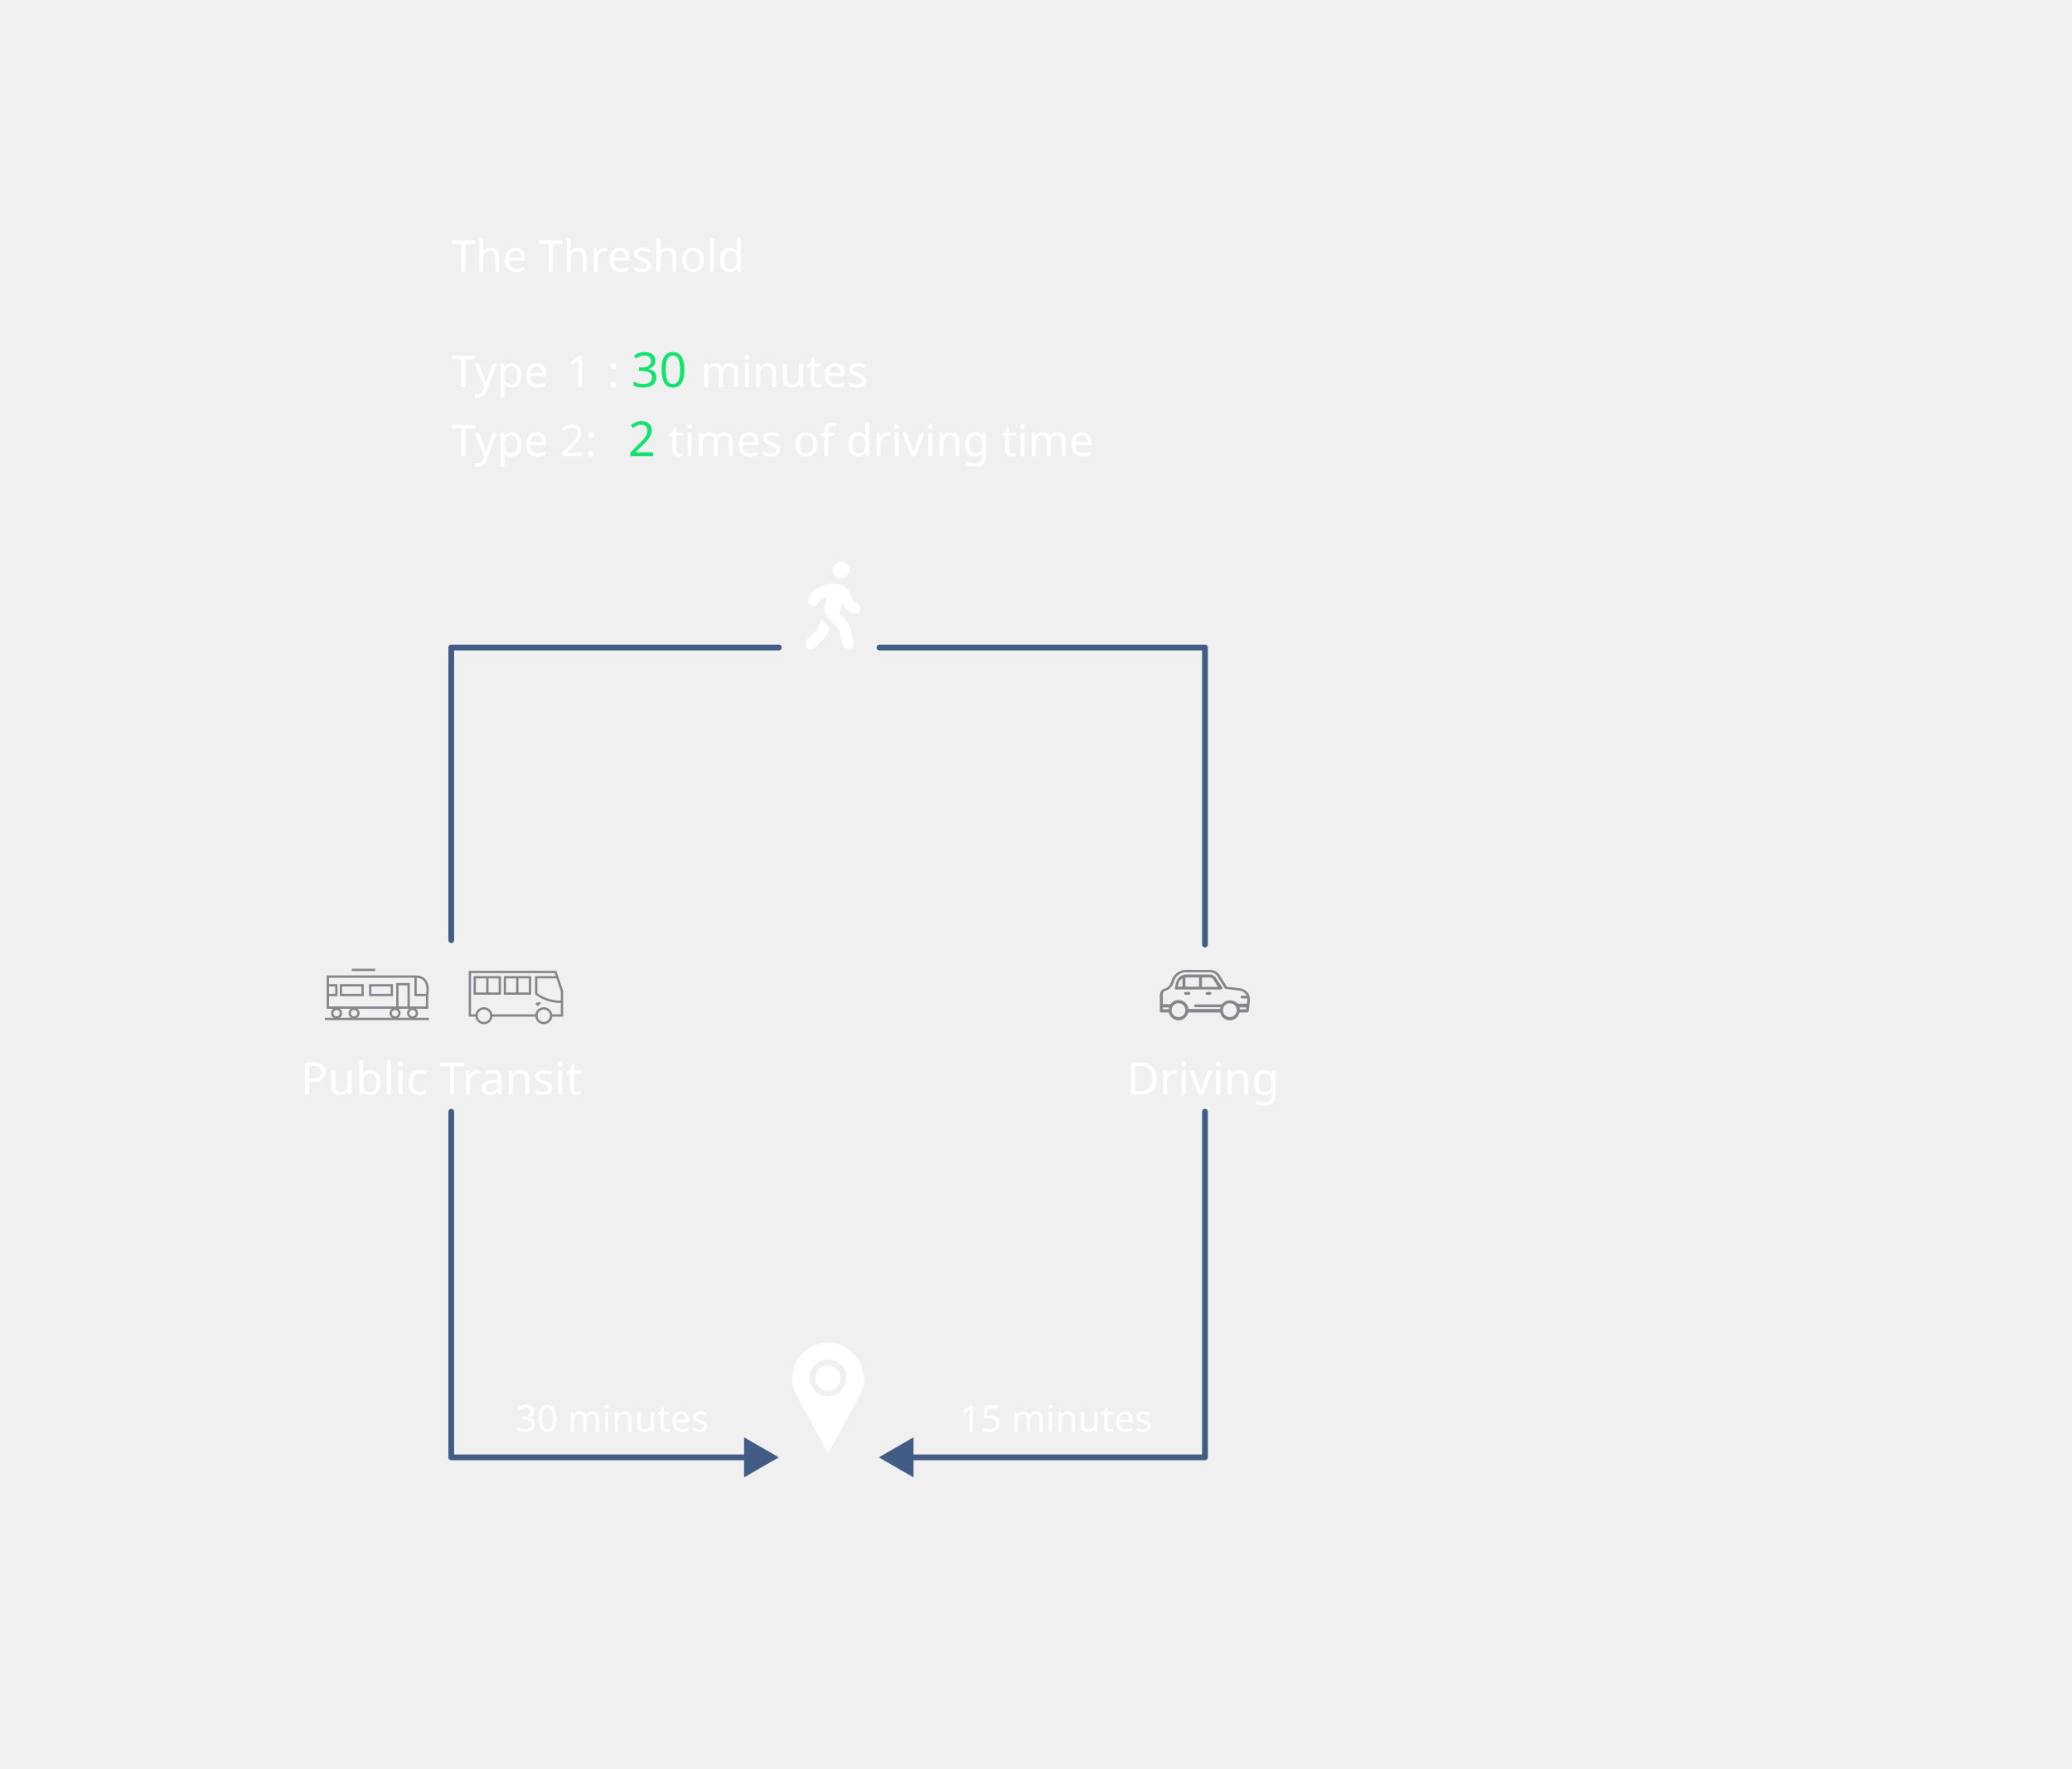
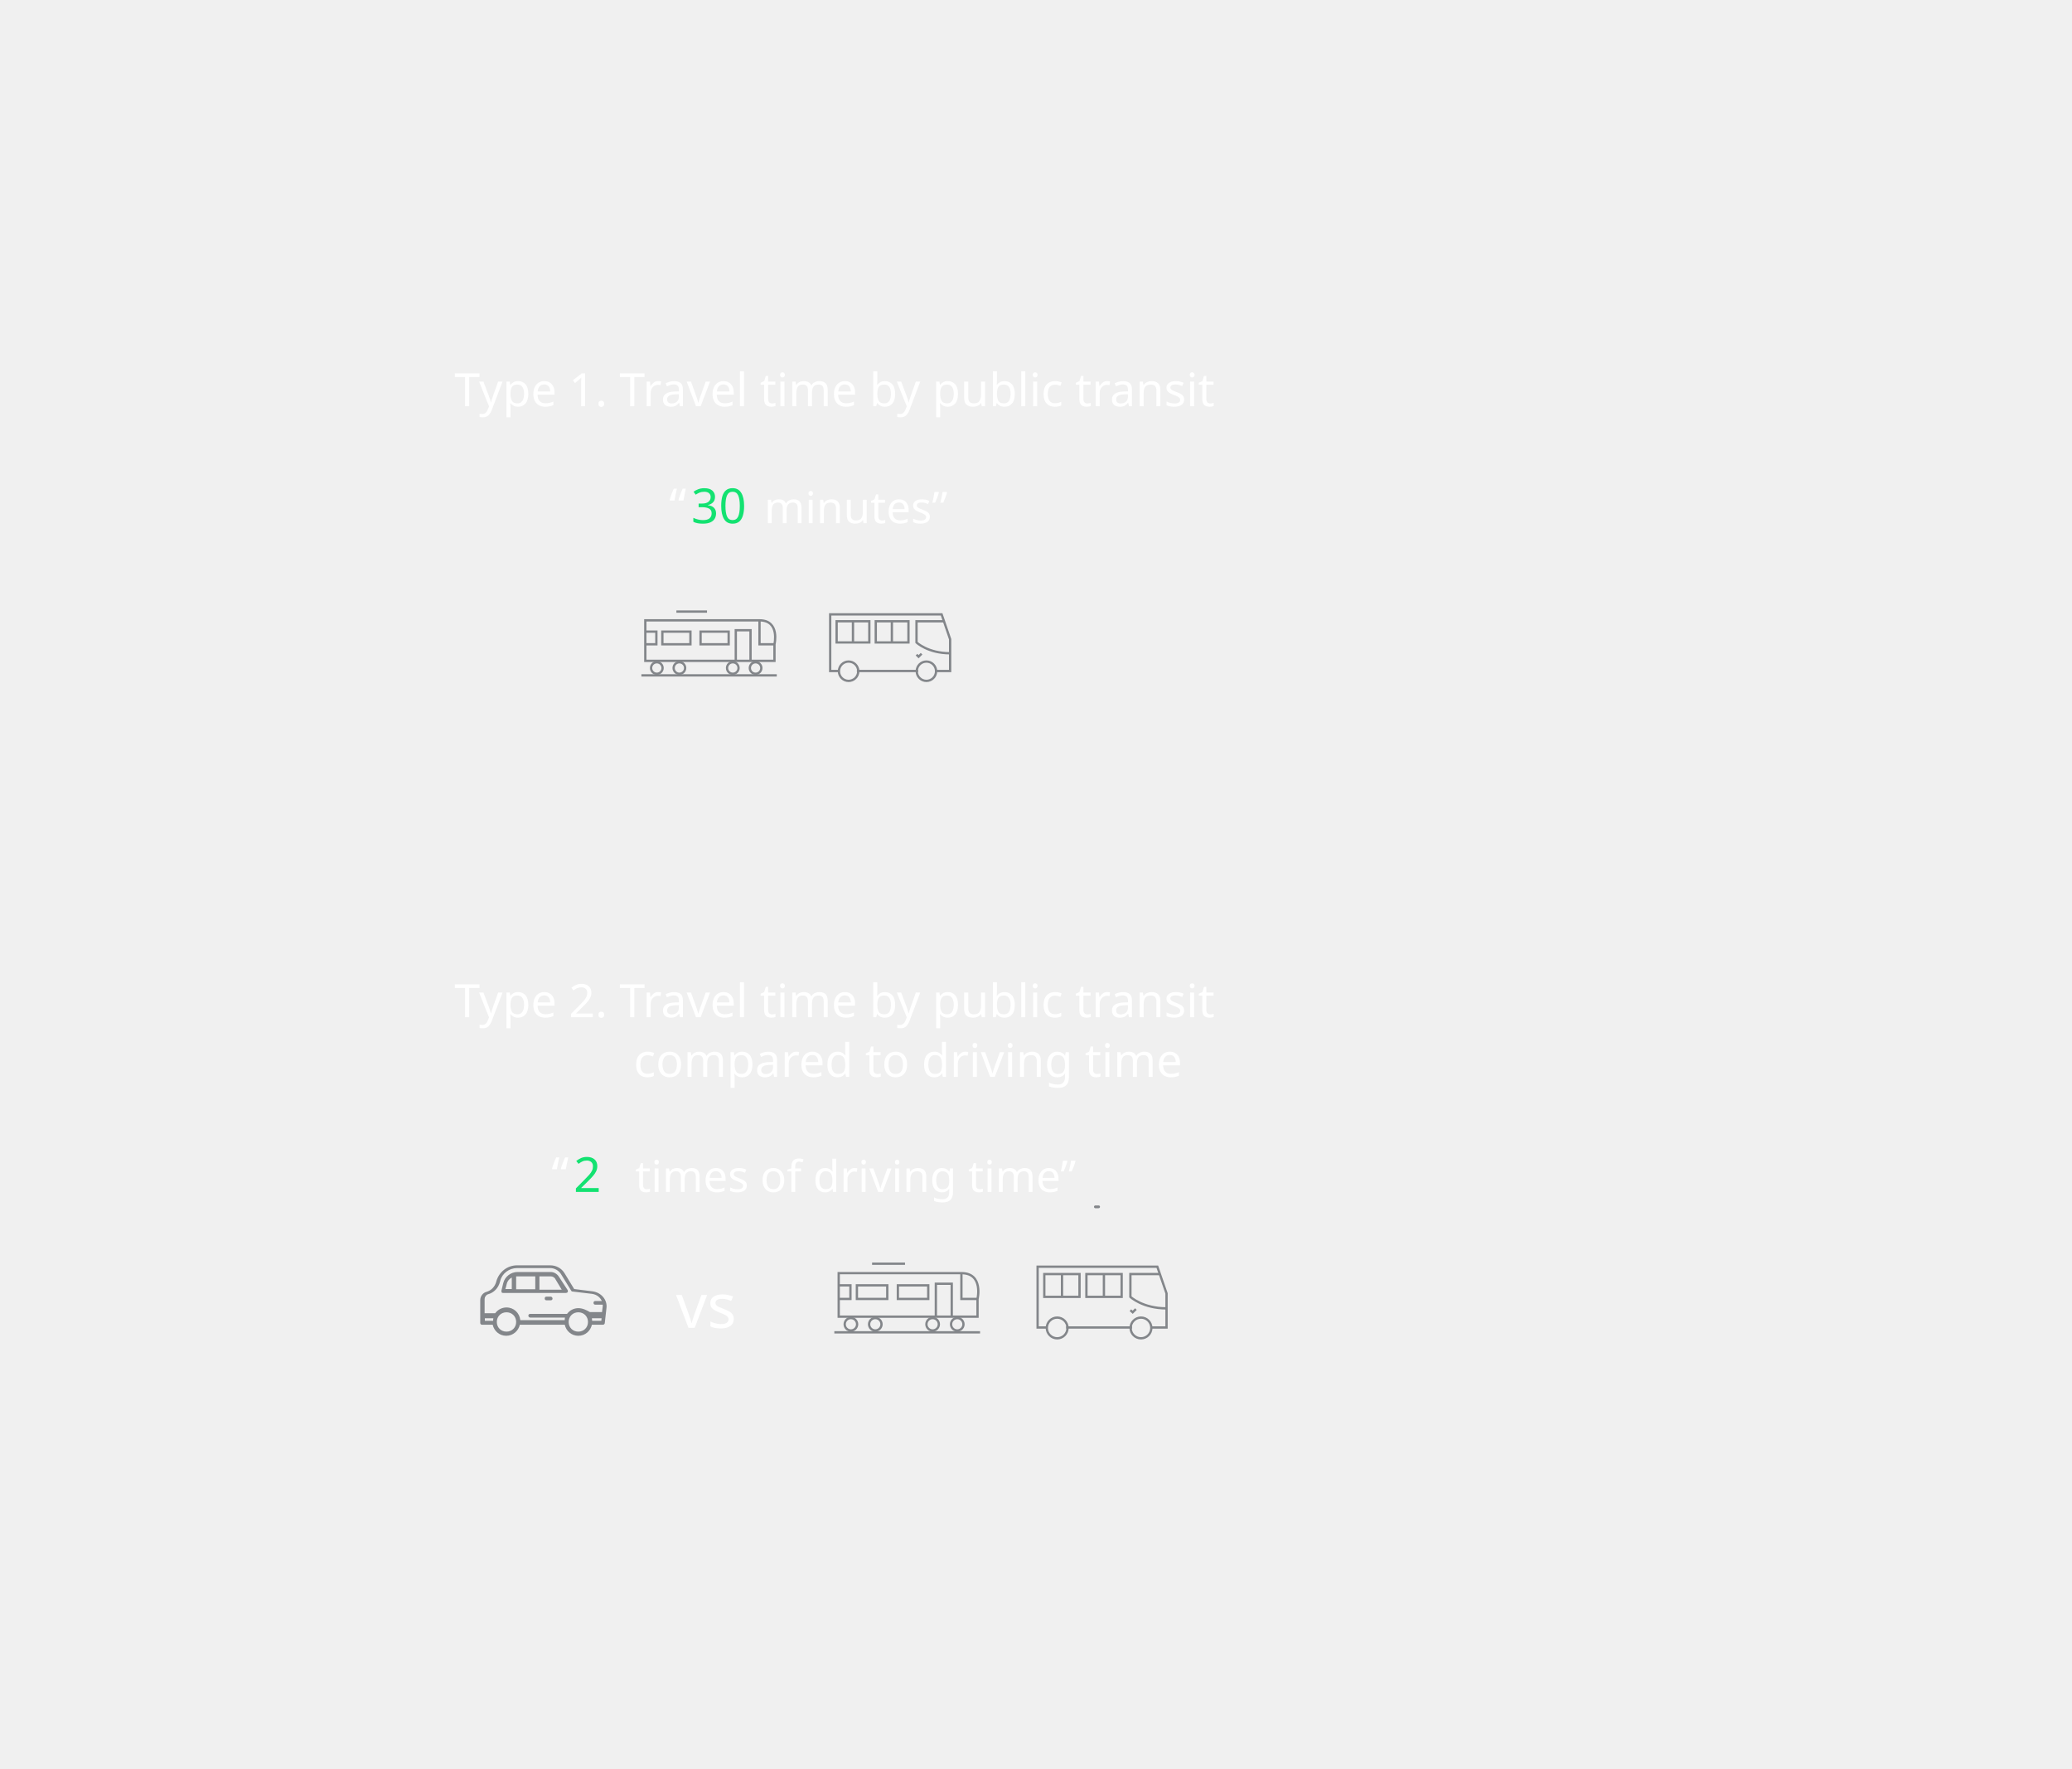
<svg xmlns="http://www.w3.org/2000/svg" version="1.1" id="Layer_1" x="0px" y="0px" viewBox="0 0 900 768" style="enable-background:new 0 0 900 768;" xml:space="preserve">
  <style type="text/css">
- 	.st0{fill:none;stroke:#415D86;stroke-width:2;stroke-miterlimit:10;}
+ 	.st0{enable-background:new    ;}
	.st1{fill:#FFFFFF;}
	.st2{font-family:'ArialRoundedMTBold';}
- 	.st3{font-size:19.505px;}
- 	.st4{enable-background:new    ;}
+ 	.st3{font-size:21px;}
+ 	.st4{fill:#13E271;}
	.st5{font-size:19px;}
- 	.st6{letter-spacing:1;}
- 	.st7{fill:#13E271;}
- 	.st8{font-size:21px;}
- 	.st9{fill:none;stroke:#83868A;stroke-miterlimit:10;}
- 	.st10{fill:none;stroke:#415D86;stroke-width:2.5;stroke-linecap:round;stroke-linejoin:round;}
- 	.st11{fill:#415D86;}
- 	.st12{font-size:16px;}
- 	.st13{fill:#83868A;}
+ 	.st6{font-size:26.604px;}
+ 	.st7{fill:none;stroke:#83868A;stroke-miterlimit:10;}
+ 	.st8{fill:none;stroke:#415D86;stroke-width:2;stroke-miterlimit:10;}
+ 	.st9{fill:#83868A;}
+ 	.st10{fill:none;}
+ 	.st11{font-size:20px;}
</style>
-   <path class="st0" d="M523.4,295.8" />
-   <path d="M523.4,313.3" />
-   <path d="M523.4,313.3" />
-   <path class="st0" d="M523.4,411.3" />
-   <g>
-     <text transform="matrix(1 0 0 1 130.5559 475.3611)" class="st1 st2 st3">Public Transit</text>
-   </g>
-   <text transform="matrix(1 0 0 1 195.9976 168.0957)" class="st4">
-     <tspan x="0" y="0" class="st1 st2 st5">Type </tspan>
-     <tspan x="50.1" y="0" class="st1 st2 st5 st6">1</tspan>
-     <tspan x="62.9" y="0" class="st1 st2 st5"> : </tspan>
-     <tspan x="78.3" y="0" class="st7 st2 st8">30</tspan>
-     <tspan x="103.3" y="0" class="st1 st2 st5"> minutes </tspan>
-     <tspan x="0" y="30" class="st1 st2 st5">Type 2:  </tspan>
-     <tspan x="76.8" y="30" class="st7 st2 st8">2</tspan>
-     <tspan x="89.3" y="30" class="st1 st2 st5"> times of driving time</tspan>
+   <text transform="matrix(1 0 0 1 290.6205 227.2164)" class="st0">
+     <tspan x="0" y="0" class="st1 st2 st3">“</tspan>
+     <tspan x="9.6" y="0" class="st4 st2 st3">30</tspan>
  </text>
-   <g>
-     <text transform="matrix(1 0 0 1 196.0002 117.9607)" class="st1 st2 st5">The Threshold</text>
-   </g>
+   <text transform="matrix(1 0 0 1 326.9815 227.2164)" class="st1 st2 st5"> minutes” </text>
+   <text transform="matrix(1 0 0 1 293.6508 576.6599)" class="st1 st2 st6">vs</text>
  <g>
    <g>
-       <path class="st9" d="M180.5,424.1c-12.7,0-25.4,0-38.1,0v13.5h43.1v-5.5C185.5,432.1,187.4,424.1,180.5,424.1z" />
-       <rect x="148.1" y="427.9" class="st9" width="9.4" height="4.2" />
-       <path class="st9" d="M141.4,427.9" />
-       <path class="st9" d="M141.4,432.1" />
-       <polyline class="st9" points="142.4,427.9 146.1,427.9 146.1,432.1 142.4,432.1   " />
-       <rect x="160.8" y="427.9" class="st9" width="9.4" height="4.2" />
-       <polyline class="st9" points="172.6,437.6 172.6,427.4 177.5,427.4 177.5,437.6   " />
-       <polyline class="st9" points="180.5,424.1 180.5,432.1 185.5,432.1   " />
-       <line class="st9" x1="152.8" y1="421.2" x2="163" y2="421.2" />
-       <circle class="st9" cx="146.2" cy="440" r="1.9" />
-       <circle class="st9" cx="153.8" cy="440" r="1.9" />
-       <circle class="st9" cx="171.6" cy="440" r="1.9" />
-       <circle class="st9" cx="179.2" cy="440" r="1.9" />
-       <line class="st9" x1="186.3" y1="442.5" x2="141.1" y2="442.5" />
+       <g>
+         <path class="st7" d="M329.9,269.4c-16.5,0-33.1,0-49.6,0v17.6h56.1v-7.2C336.4,279.8,338.9,269.4,329.9,269.4z" />
+         <rect x="287.7" y="274.3" class="st7" width="12.2" height="5.5" />
+         <path class="st7" d="M279,274.3" />
+         <path class="st7" d="M279,279.8" />
+         <polyline class="st7" points="280.3,274.3 285.1,274.3 285.1,279.8 280.3,279.8    " />
+         <rect x="304.3" y="274.3" class="st7" width="12.2" height="5.5" />
+         <polyline class="st7" points="319.6,286.9 319.6,273.7 326,273.7 326,286.9    " />
+         <polyline class="st7" points="329.9,269.4 329.9,279.8 336.4,279.8    " />
+         <line class="st7" x1="293.8" y1="265.6" x2="307.1" y2="265.6" />
+         <circle class="st7" cx="285.3" cy="290.1" r="2.5" />
+         <circle class="st7" cx="295.1" cy="290.1" r="2.5" />
+         <circle class="st7" cx="318.3" cy="290.1" r="2.5" />
+         <circle class="st7" cx="328.2" cy="290.1" r="2.5" />
+         <line class="st7" x1="337.4" y1="293.3" x2="278.6" y2="293.3" />
+       </g>
+     </g>
+     <g>
+       <g>
+         <polyline class="st7" points="364.7,291.4 360.6,291.4 360.6,266.8 409,266.8 412.7,277.6 412.7,289.8 412.7,291.4 406.2,291.4         " />
+         <line class="st7" x1="398.8" y1="291.4" x2="372.2" y2="291.4" />
+         <path class="st7" d="M410.1,269.8h-12v9.2c0,0,4.9,4.7,14.6,4.7" />
+         <rect x="363.4" y="269.8" class="st7" width="14.2" height="9.2" />
+         <line class="st7" x1="370.5" y1="269.8" x2="370.5" y2="279" />
+         <rect x="380.4" y="269.8" class="st7" width="14.2" height="9.2" />
+         <line class="st7" x1="387.4" y1="269.8" x2="387.4" y2="279" />
+         <circle class="st7" cx="368.6" cy="291.5" r="4.2" />
+         <circle class="st7" cx="402.4" cy="291.5" r="4.2" />
+         <polyline class="st7" points="398.1,284.3 399,285.2 400.3,283.9    " />
+       </g>
    </g>
  </g>
  <g>
    <g>
-       <polyline class="st9" points="207.2,441 204.1,441 204.1,422.1 241.3,422.1 244.1,430.4 244.1,439.8 244.1,441 239.1,441   " />
-       <line class="st9" x1="233.4" y1="441" x2="213" y2="441" />
-       <path class="st9" d="M242.1,424.4h-9.2v7.1c0,0,3.8,3.6,11.2,3.6" />
-       <rect x="206.2" y="424.4" class="st9" width="10.9" height="7.1" />
-       <line class="st9" x1="211.7" y1="424.4" x2="211.7" y2="431.5" />
-       <rect x="219.3" y="424.4" class="st9" width="10.9" height="7.1" />
-       <line class="st9" x1="224.7" y1="424.4" x2="224.7" y2="431.5" />
-       <circle class="st9" cx="210.2" cy="441.1" r="3.2" />
-       <circle class="st9" cx="236.2" cy="441.1" r="3.2" />
-       <polyline class="st9" points="232.9,435.6 233.6,436.3 234.6,435.3   " />
-     </g>
-   </g>
-   <g>
-     <text transform="matrix(1 0 0 1 489.3516 475.3611)" class="st1 st2 st3">Driving</text>
-   </g>
-   <g>
-     <g>
-       <path class="st1" d="M359.6,593c-3,0-5.5,2.5-5.5,5.5s2.5,5.5,5.5,5.5s5.5-2.5,5.5-5.5S362.6,593,359.6,593z" />
-       <path class="st1" d="M359.6,583.1c-8.5,0-15.5,7-15.5,15.5c0,1.4,0.2,2.8,0.6,4.2c0.1,0.5,0.3,1,0.5,1.5l0.5,1.1l14,25.8l14-25.8    l0.5-1c0.2-0.5,0.4-1,0.5-1.5c0.4-1.3,0.6-2.7,0.6-4.2C375.1,590.1,368.1,583.1,359.6,583.1z M359.6,606.3c-4.4,0-8-3.6-8-8    s3.6-8,8-8s8,3.6,8,8S364,606.3,359.6,606.3z" />
-     </g>
-   </g>
-   <g>
-     <g>
-       <polyline class="st10" points="196,482.8 196,499.1 196,522.9 196,632.9 325.8,632.9   " />
      <g>
-         <polygon class="st11" points="323.2,641.6 338.3,632.9 323.2,624.2    " />
+         <path class="st7" d="M417.6,552.9c-17.8,0-35.6,0-53.3,0v18.9h60.3v-7.7C424.6,564.1,427.3,552.9,417.6,552.9z" />
+         <rect x="372.2" y="558.2" class="st7" width="13.2" height="5.9" />
+         <path class="st7" d="M362.9,558.2" />
+         <path class="st7" d="M362.9,564.1" />
+         <polyline class="st7" points="364.3,558.2 369.4,558.2 369.4,564.1 364.3,564.1    " />
+         <rect x="390" y="558.2" class="st7" width="13.2" height="5.9" />
+         <polyline class="st7" points="406.5,571.8 406.5,557.5 413.4,557.5 413.4,571.8    " />
+         <polyline class="st7" points="417.6,552.9 417.6,564.1 424.6,564.1    " />
+         <line class="st7" x1="378.8" y1="548.8" x2="393.1" y2="548.8" />
+         <circle class="st7" cx="369.6" cy="575.1" r="2.7" />
+         <circle class="st7" cx="380.2" cy="575.1" r="2.7" />
+         <circle class="st7" cx="405.1" cy="575.1" r="2.7" />
+         <circle class="st7" cx="415.8" cy="575.1" r="2.7" />
+         <line class="st7" x1="425.7" y1="578.6" x2="362.4" y2="578.6" />
      </g>
    </g>
-   </g>
-   <polyline class="st10" points="338.3,281.2 196,281.2 196,408.3 " />
-   <polyline class="st10" points="523.4,410.2 523.4,281.2 382,281.2 " />
-   <g>
    <g>
-       <polyline class="st10" points="394.3,632.9 523.4,632.9 523.4,493.9 523.4,482.8   " />
      <g>
-         <polygon class="st11" points="396.8,641.6 381.7,632.9 396.8,624.2    " />
+         <polyline class="st7" points="455,576.5 450.7,576.5 450.7,550.1 502.7,550.1 506.7,561.7 506.7,574.8 506.7,576.5 499.7,576.5         " />
+         <line class="st7" x1="491.7" y1="576.5" x2="463.1" y2="576.5" />
+         <path class="st7" d="M503.9,553.3H491v9.9c0,0,5.3,5,15.7,5" />
+         <rect x="453.6" y="553.3" class="st7" width="15.3" height="9.9" />
+         <line class="st7" x1="461.3" y1="553.3" x2="461.3" y2="563.2" />
+         <rect x="471.9" y="553.3" class="st7" width="15.3" height="9.9" />
+         <line class="st7" x1="479.5" y1="553.3" x2="479.5" y2="563.2" />
+         <circle class="st7" cx="459.2" cy="576.7" r="4.5" />
+         <circle class="st7" cx="495.6" cy="576.7" r="4.5" />
+         <polyline class="st7" points="491,569 492,569.9 493.4,568.5    " />
      </g>
    </g>
  </g>
  <g>
-     <text transform="matrix(1 0 0 1 224.1 621.7348)" class="st1 st2 st12">30 minutes</text>
+     <path class="st8" d="M484.2,504" />
+     <text transform="matrix(1 0 0 1 239.5339 517.6293)" class="st0">
+       <tspan x="0" y="0" class="st1 st2 st3">“</tspan>
+       <tspan x="9.6" y="0" class="st4 st2 st3">2</tspan>
+     </text>
+     <text transform="matrix(1 0 0 1 275.895 517.6293)" class="st1 st2 st5">times of driving time” </text>
+     <path class="st9" d="M477.8,524.1c0-0.4-0.3-0.6-0.6-0.6h-1.4c-0.4,0-0.6,0.3-0.6,0.6c0,0.4,0.3,0.6,0.6,0.6h1.3   C477.5,524.7,477.8,524.5,477.8,524.1z" />
  </g>
  <g>
-     <text transform="matrix(1 0 0 1 416.7935 621.7348)" class="st1 st2 st12">15 minutes</text>
+     <path class="st9" d="M257.4,560.8l-8-1l-4.2-6.9c-1.3-2.1-3.6-3.4-6.2-3.4h-14.4c-4.2,0-7.8,2.8-9,6.9l-0.1,0.4   c-0.6,2-2.1,3.6-4.1,4.2c-1.7,0.4-2.8,2-2.8,3.6v9.9c0,0.6,0.4,0.8,0.8,0.8h4.6c0.6,2.7,2.9,4.8,5.9,4.8c2.9,0,5.3-2.1,5.9-4.8   h19.5c0.6,2.7,2.9,4.8,5.9,4.8s5.3-2.1,5.9-4.8h4.8c0.4,0,0.8-0.3,0.8-0.8l0.7-6.2C264,564.6,261.2,561.3,257.4,560.8z    M210.5,572.5h3.8c-0.1,0.4-0.1,0.7-0.1,1.1h-3.6V572.5z M220,578.3c-2.4,0-4.2-1.8-4.2-4.2c0-2.4,1.8-4.2,4.2-4.2   c2.4,0,4.2,1.8,4.2,4.2C224.2,576.5,222.4,578.3,220,578.3z M251.2,578.3c-2.4,0-4.2-1.8-4.2-4.2c0-2.4,1.8-4.2,4.2-4.2   s4.2,1.8,4.2,4.2C255.4,576.5,253.6,578.3,251.2,578.3z M251.2,568.1c-2,0-3.8,1-4.9,2.5h-16c-0.6,0-0.8,0.4-0.8,0.8   c0,0.4,0.4,0.8,0.8,0.8h15.1c-0.1,0.4-0.1,0.7-0.1,1.1H226c-0.3-3.1-2.8-5.5-6-5.5c-2,0-3.8,1-4.9,2.5h-4.6v-6.2   c0-0.8,0.6-1.7,1.4-2c2.7-0.7,4.6-2.8,5.3-5.5l0.1-0.4c0.8-3.2,3.9-5.5,7.3-5.5H239c1.8,0,3.6,1,4.6,2.5l4.5,7.3   c0.1,0.3,0.4,0.4,0.7,0.4l8.4,1c2,0.3,3.5,1.5,4.2,3.1h-2.8c-0.6,0-0.8,0.4-0.8,0.8c0,0.6,0.4,0.8,0.8,0.8h3.2c0,0.3,0,0.4,0,0.7   l-0.3,2.5h-5.3C255,569.1,253.2,568.1,251.2,568.1z M257.2,573.6c0-0.4-0.1-0.7-0.1-1.1h4.2l-0.1,1.1H257.2z" />
+     <path class="st9" d="M239.2,563.1h-1.8c-0.6,0-0.8,0.4-0.8,0.8c0,0.6,0.4,0.8,0.8,0.8h1.8c0.6,0,0.8-0.4,0.8-0.8   C240,563.5,239.6,563.1,239.2,563.1z" />
+     <path class="st9" d="M242.8,554.5c-0.8-1.3-2.2-2.1-3.6-2.1h-14.4c-2.9,0-5.5,2-6.2,4.8l-0.1,0.4c-0.3,1.1-0.7,2.9-0.7,2.9   c0,0.3,0,0.6,0.1,0.7c0.1,0.3,0.4,0.3,0.7,0.3h27.2c0.3,0,0.6-0.1,0.8-0.4c0.1-0.3,0.1-0.6,0-0.8L242.8,554.5z M232.5,554.3v5.6   h-8.3v-5.6c0.1,0,0.3,0,0.4,0H232.5L232.5,554.3z M220,558l0.1-0.4c0.3-1.3,1.1-2.2,2.2-2.8v5h-2.8   C219.7,559.3,219.9,558.5,220,558z M234.3,559.9v-5.6h4.9c0.8,0,1.7,0.4,2.1,1.3l2.7,4.5h-9.7V559.9z" />
  </g>
-   <path class="st13" d="M538.6,429.2l-5.7-0.7l-3-4.9c-0.9-1.5-2.6-2.4-4.4-2.4h-10.3c-3,0-5.6,2-6.4,4.9l-0.1,0.3  c-0.4,1.4-1.5,2.6-2.9,3c-1.2,0.3-2,1.4-2,2.6v7.1c0,0.4,0.3,0.6,0.6,0.6h3.3c0.4,1.9,2.1,3.4,4.2,3.4c2.1,0,3.8-1.5,4.2-3.4H530  c0.4,1.9,2.1,3.4,4.2,3.4s3.8-1.5,4.2-3.4h3.4c0.3,0,0.6-0.2,0.6-0.6l0.5-4.4C543.3,431.9,541.3,429.5,538.6,429.2z M505.1,437.5  h2.7c-0.1,0.3-0.1,0.5-0.1,0.8h-2.6V437.5z M511.9,441.7c-1.7,0-3-1.3-3-3s1.3-3,3-3c1.7,0,3,1.3,3,3S513.6,441.7,511.9,441.7z   M534.2,441.7c-1.7,0-3-1.3-3-3s1.3-3,3-3s3,1.3,3,3S535.9,441.7,534.2,441.7z M534.2,434.4c-1.4,0-2.7,0.7-3.5,1.8h-11.4  c-0.4,0-0.6,0.3-0.6,0.6s0.3,0.6,0.6,0.6h10.8c-0.1,0.3-0.1,0.5-0.1,0.8h-13.8c-0.2-2.2-2-3.9-4.3-3.9c-1.4,0-2.7,0.7-3.5,1.8h-3.3  v-4.4c0-0.6,0.4-1.2,1-1.4c1.9-0.5,3.3-2,3.8-3.9l0.1-0.3c0.6-2.3,2.8-3.9,5.2-3.9h10.3c1.3,0,2.6,0.7,3.3,1.8l3.2,5.2  c0.1,0.2,0.3,0.3,0.5,0.3l6,0.7c1.4,0.2,2.5,1.1,3,2.2h-2c-0.4,0-0.6,0.3-0.6,0.6c0,0.4,0.3,0.6,0.6,0.6h2.3c0,0.2,0,0.3,0,0.5  l-0.2,1.8h-3.8C536.9,435.1,535.6,434.4,534.2,434.4z M538.5,438.3c0-0.3-0.1-0.5-0.1-0.8h3l-0.1,0.8H538.5z" />
-   <path class="st13" d="M525.6,430.8h-1.3c-0.4,0-0.6,0.3-0.6,0.6c0,0.4,0.3,0.6,0.6,0.6h1.3c0.4,0,0.6-0.3,0.6-0.6  C526.2,431.1,525.9,430.8,525.6,430.8z" />
-   <path class="st13" d="M517,431.4c0-0.4-0.3-0.6-0.6-0.6H515c-0.4,0-0.6,0.3-0.6,0.6c0,0.4,0.3,0.6,0.6,0.6h1.3  C516.7,432,517,431.8,517,431.4z" />
-   <path class="st13" d="M528.2,424.7c-0.6-0.9-1.6-1.5-2.6-1.5h-10.3c-2.1,0-3.9,1.4-4.4,3.4l-0.1,0.3c-0.2,0.8-0.5,2.1-0.5,2.1  c0,0.2,0,0.4,0.1,0.5c0.1,0.2,0.3,0.2,0.5,0.2h19.4c0.2,0,0.4-0.1,0.6-0.3c0.1-0.2,0.1-0.4,0-0.6L528.2,424.7z M520.8,424.5v4h-5.9  v-4c0.1,0,0.2,0,0.3,0H520.8L520.8,424.5z M511.9,427.2l0.1-0.3c0.2-0.9,0.8-1.6,1.6-2v3.6h-2C511.7,428.1,511.8,427.5,511.9,427.2z   M522.1,428.5v-4h3.5c0.6,0,1.2,0.3,1.5,0.9l1.9,3.2H522.1z" />
-   <path class="st1" d="M365.3,251.1c2,0,3.6-1.6,3.6-3.6c0-2-1.6-3.6-3.6-3.6c-2,0-3.6,1.6-3.6,3.6  C361.7,249.5,363.3,251.1,365.3,251.1z M372.3,262.1l-1.7-0.9l-0.7-2.2c-1.1-3.3-4.1-5.6-7.6-5.6c-2.7,0-4.1,0.7-6.9,1.9  c-1.6,0.6-2.9,1.9-3.7,3.4l-0.5,1c-0.6,1.2-0.1,2.6,1.1,3.2c1.2,0.6,2.6,0.1,3.2-1.1l0.5-1c0.3-0.5,0.7-0.9,1.2-1.1l2-0.8l-1.1,4.5  c-0.4,1.5,0,3.2,1.1,4.4l4.4,4.8c0.5,0.6,0.9,1.3,1.1,2.1l1.4,5.4c0.3,1.3,1.6,2,2.9,1.7c1.3-0.3,2-1.6,1.7-2.9l-1.6-6.6  c-0.2-0.8-0.6-1.5-1.1-2.1l-3.4-3.7l1.3-5.1l0.4,1.2c0.4,1.2,1.2,2.2,2.4,2.7l1.7,0.9c1.2,0.6,2.6,0.1,3.2-1.1  C373.9,264.2,373.4,262.7,372.3,262.1L372.3,262.1z M355.3,272.6c-0.2,0.6-0.6,1.1-1.1,1.6l-3.7,3.7c-0.9,0.9-0.9,2.4,0,3.4  c0.9,0.9,2.4,0.9,3.4,0l4.4-4.4c0.5-0.5,0.8-1,1.1-1.6l1-2.5c-4.1-4.5-2.9-3.1-3.5-4C356.8,268.7,355.3,272.6,355.3,272.6z" />
+   <rect x="195.4" y="161.9" class="st10" width="349.5" height="31.9" />
+   <text transform="matrix(1 0 0 1 197.3599 176.4351)" class="st1 st2 st11">Type 1. Travel time by public transit </text>
+   <rect x="195.4" y="427.2" class="st10" width="349.5" height="31.9" />
+   <text transform="matrix(1 0 0 1 197.3599 441.7647)" class="st1 st2 st11">Type 2. Travel time by public transit </text>
+   <rect x="275.2" y="453.1" class="st10" width="349.5" height="31.9" />
+   <text transform="matrix(1 0 0 1 275.2301 467.6523)" class="st1 st2 st11">compared to driving time</text>
</svg>
